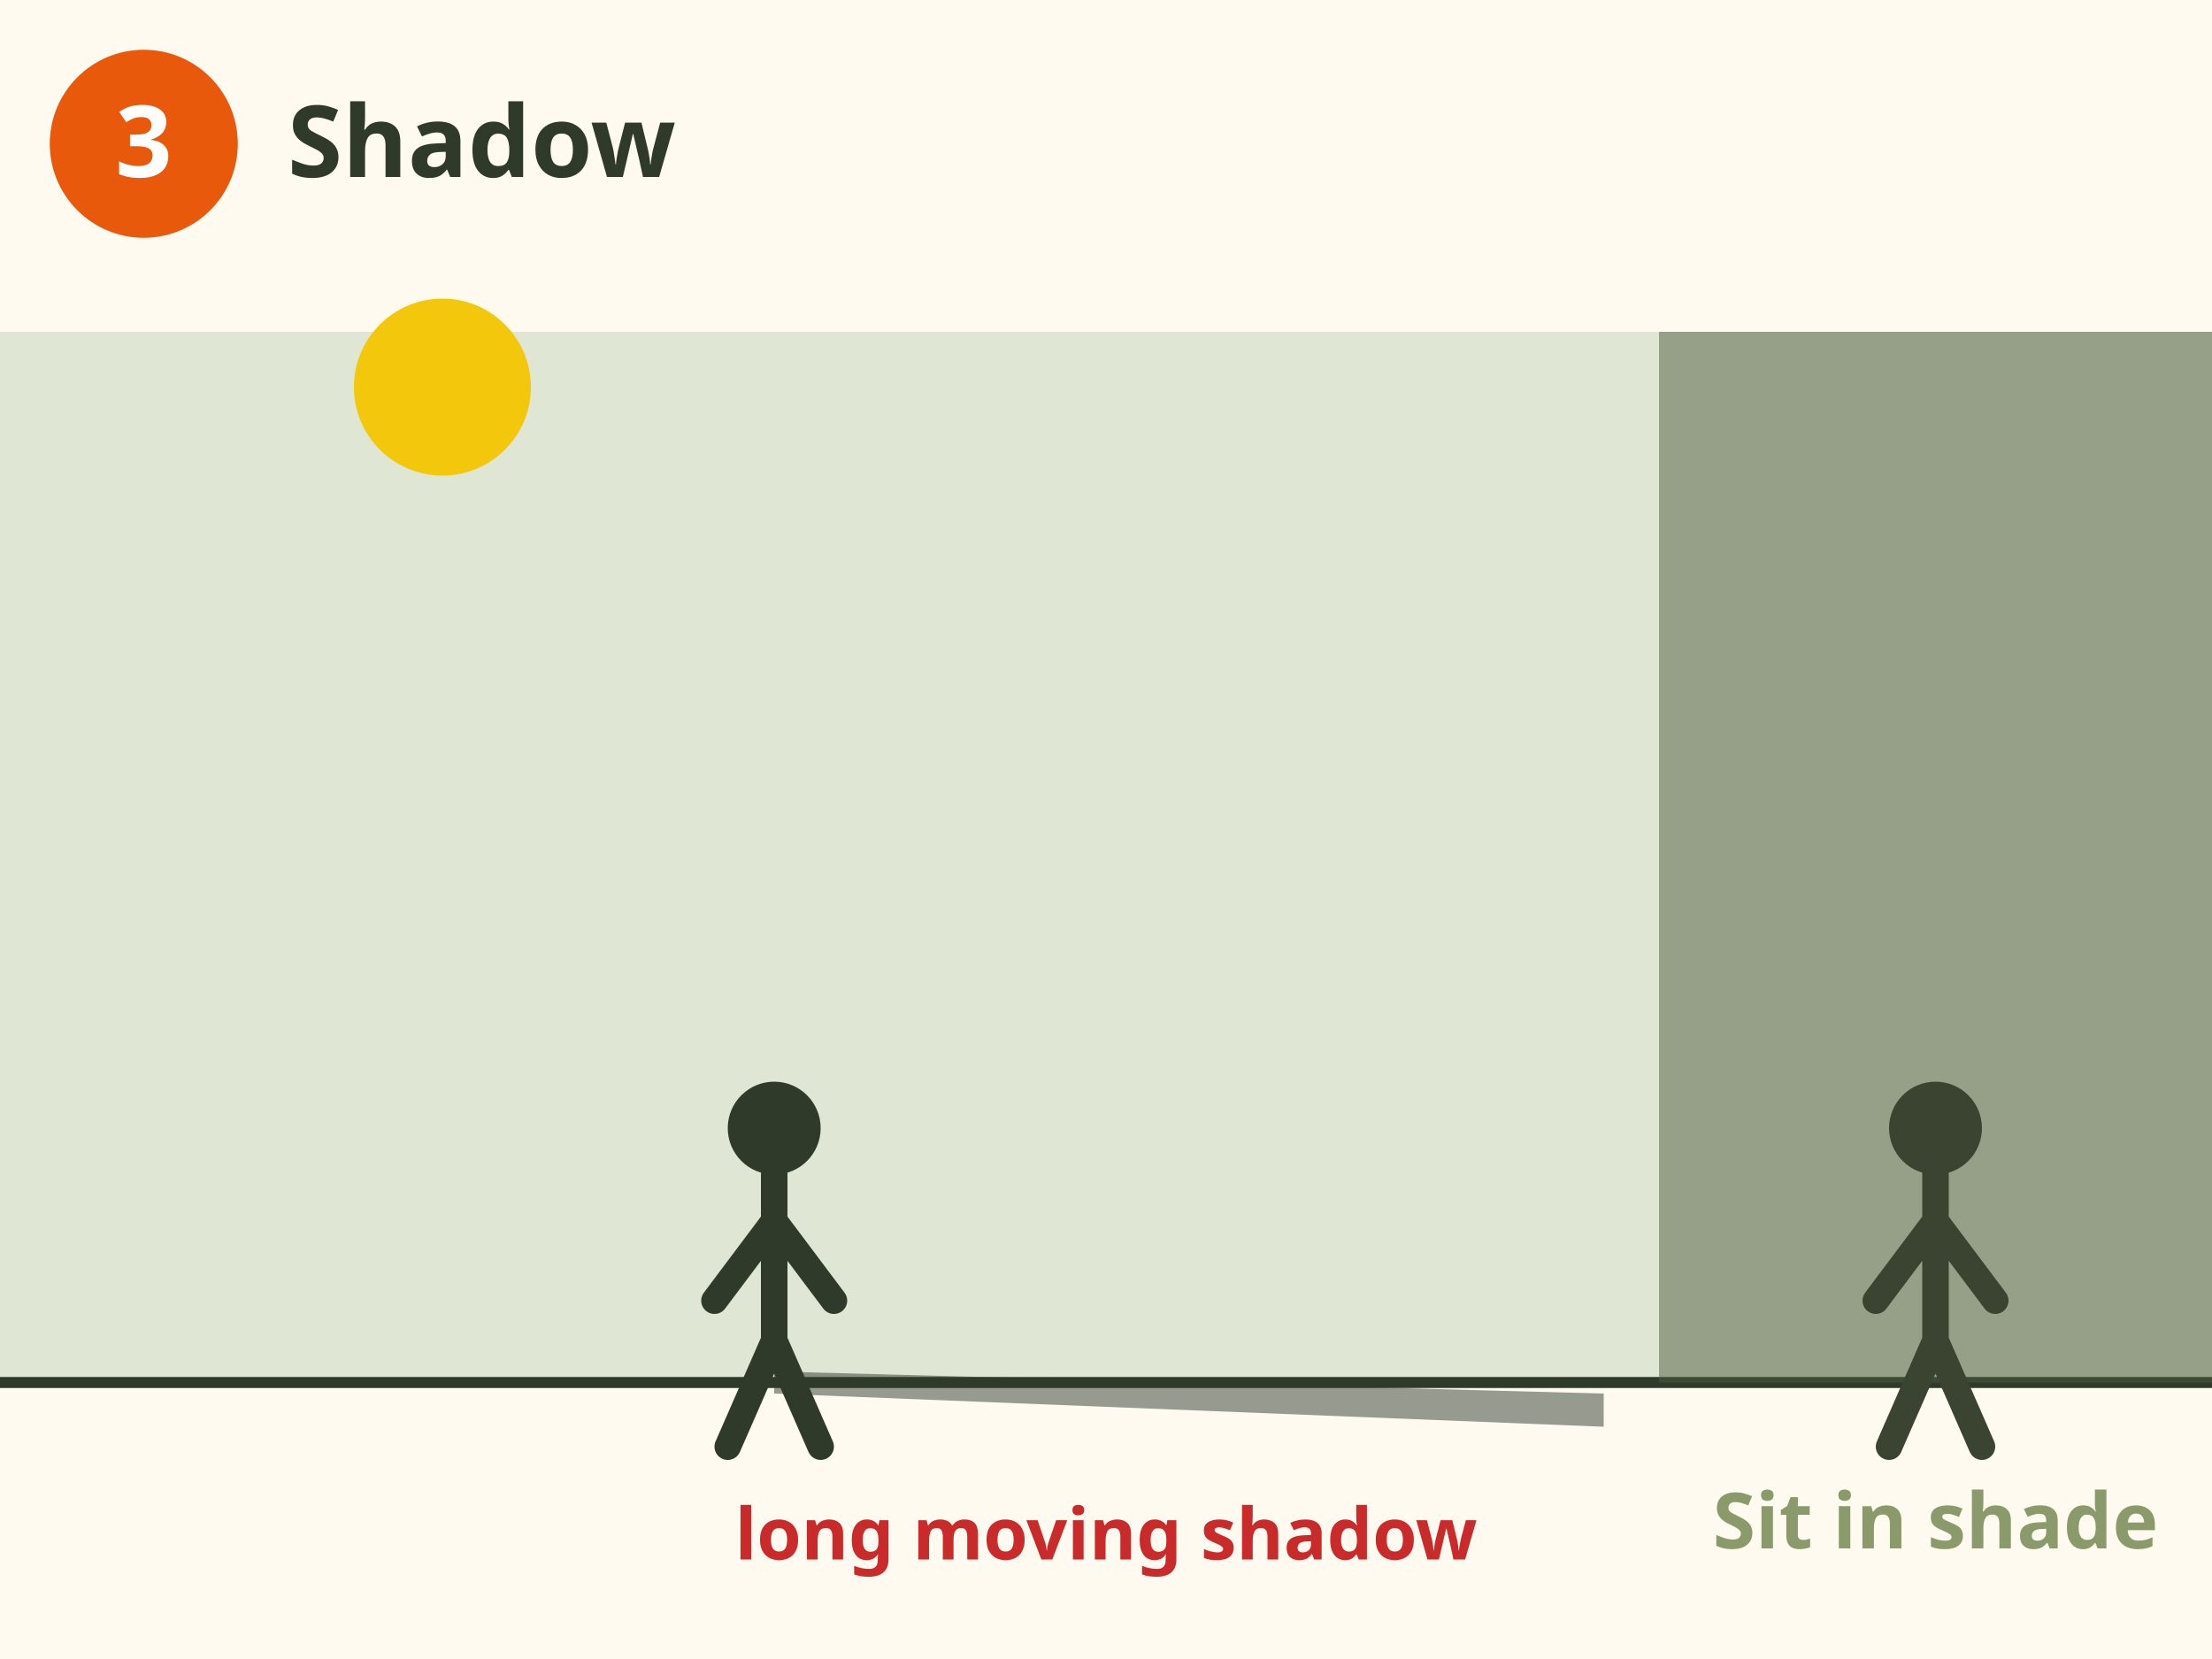
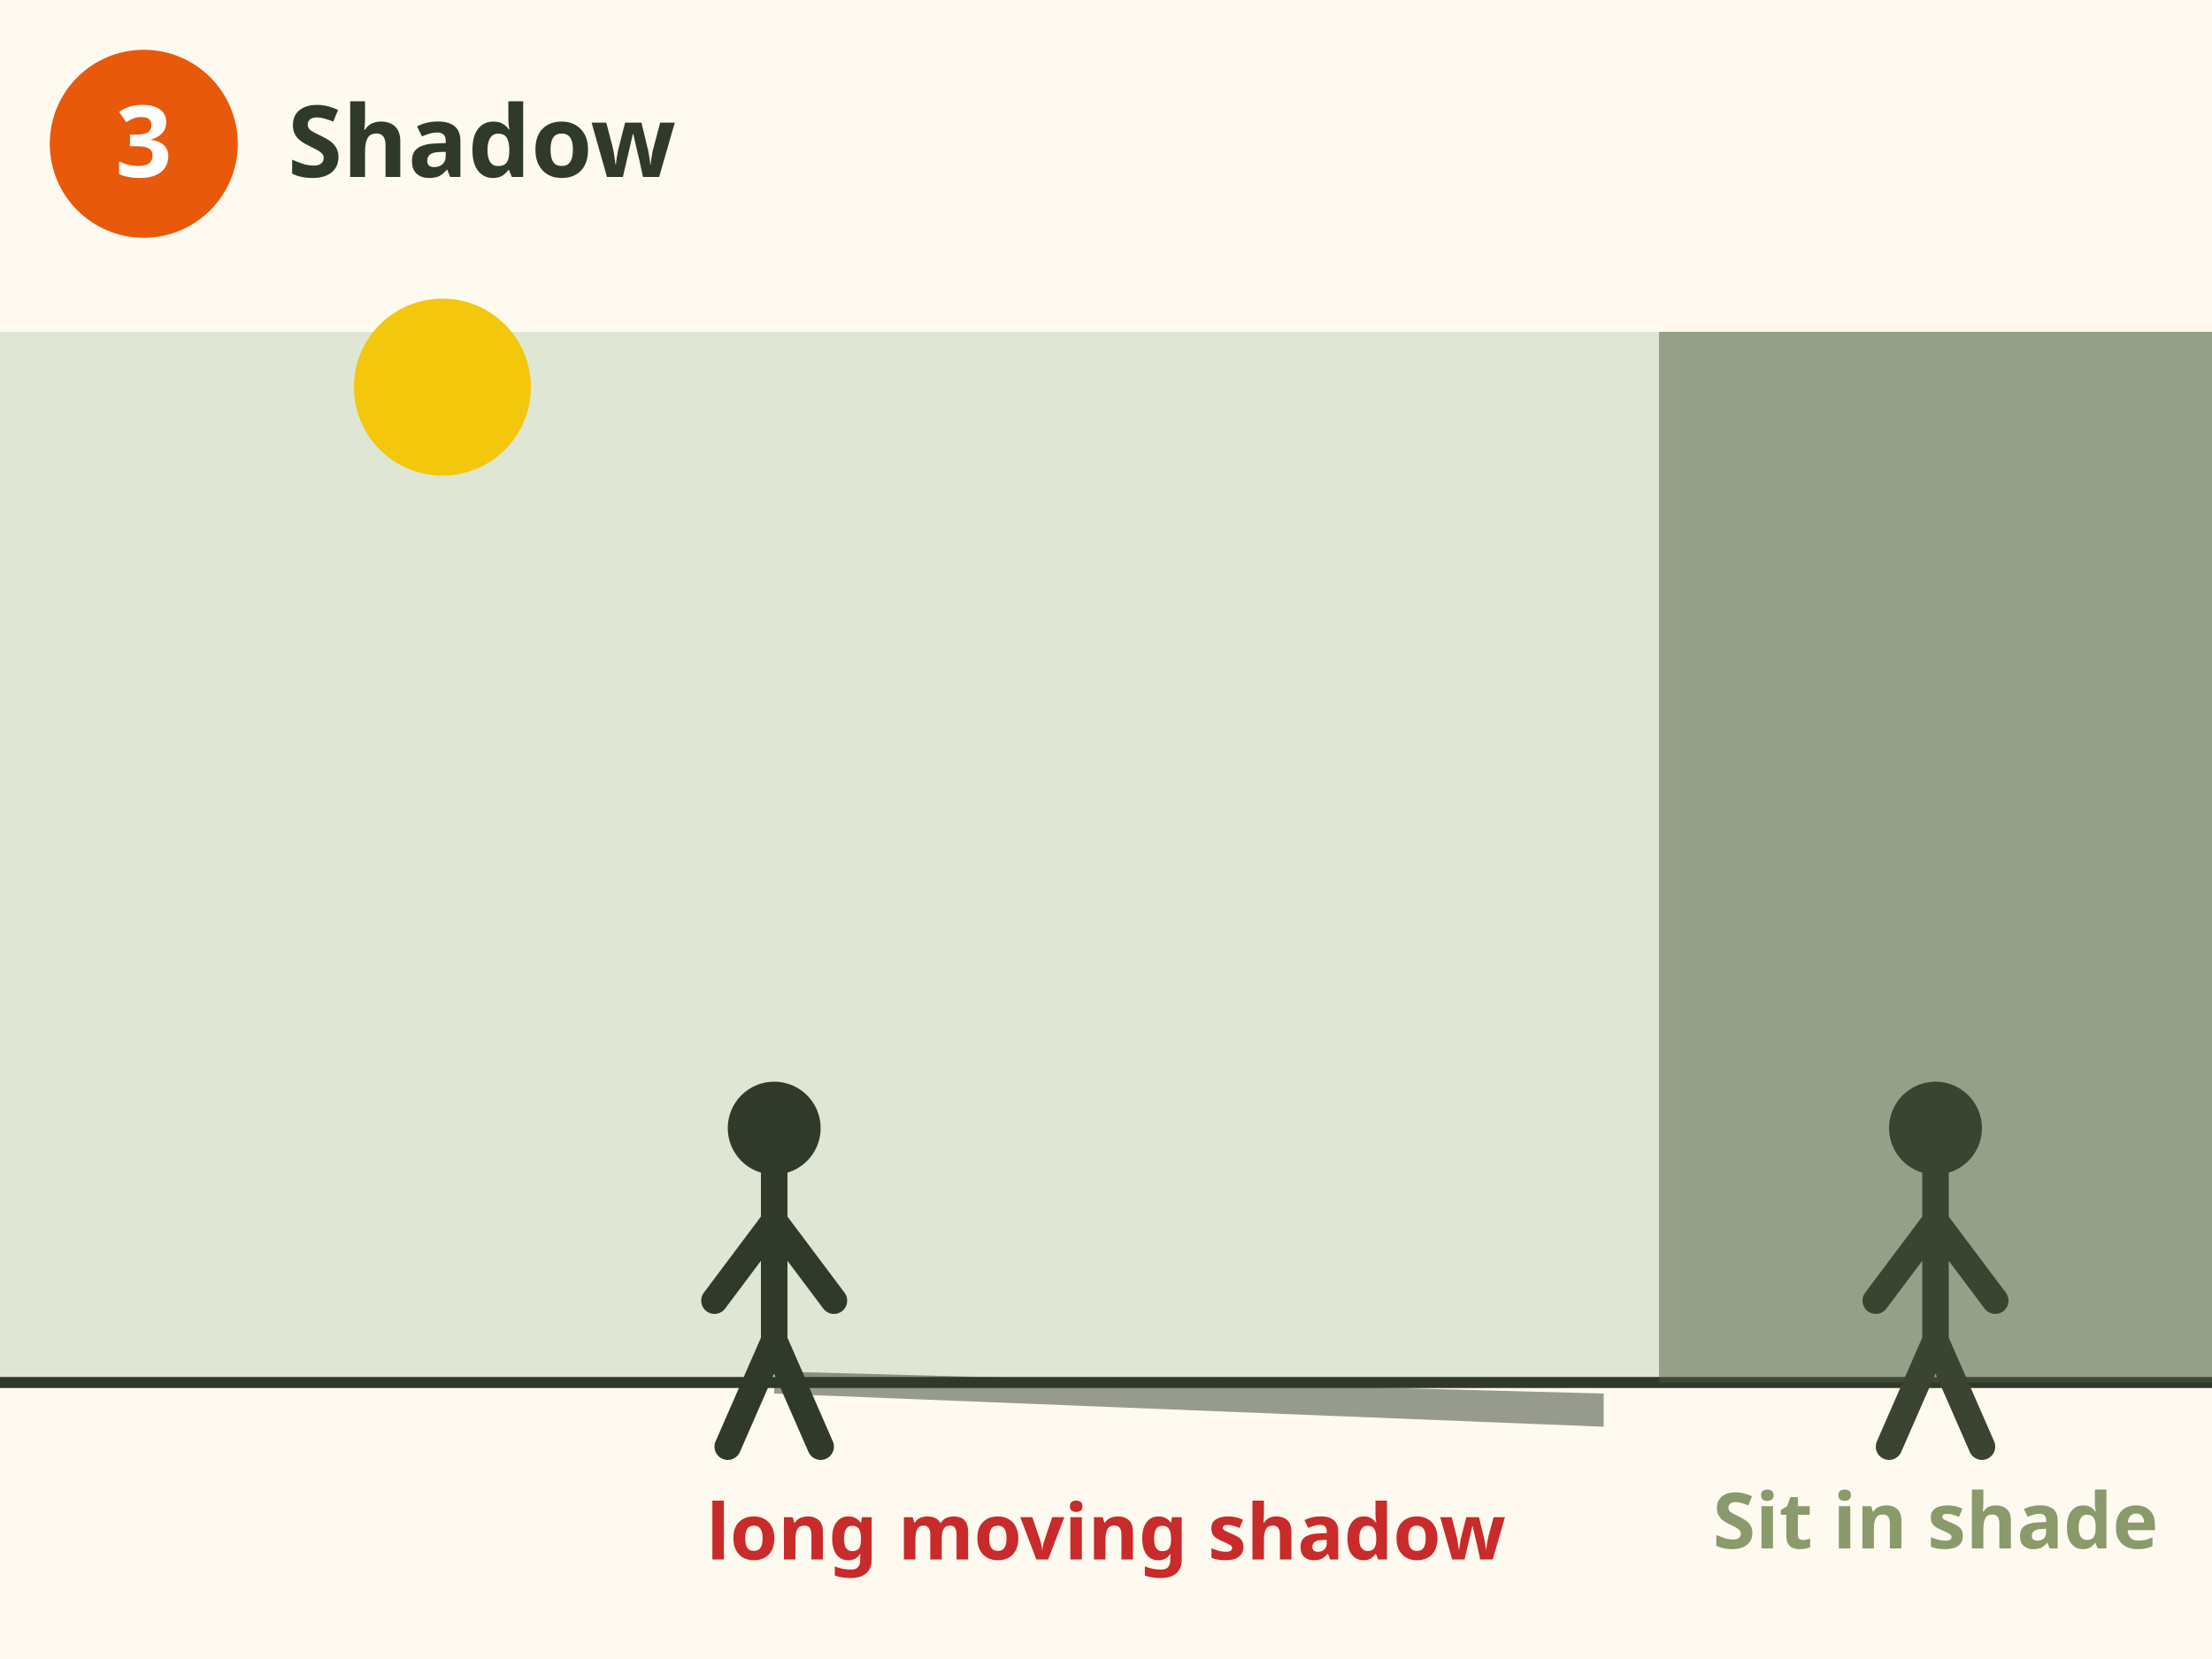
<svg xmlns="http://www.w3.org/2000/svg" viewBox="0 0 400 300" role="img" aria-label="A hunter in low sun throws a long moving shadow across the ground. Another sits inside a shaded timber edge and blends in.">
  <rect x="0" y="0" width="400" height="300" fill="#fffaf0" />
  <circle cx="26" cy="26" r="17" fill="#e8590c" stroke="none" stroke-width="2" />
  <text x="26" y="32" font-family="sans-serif" font-size="18" fill="#fff" text-anchor="middle" font-weight="bold">3</text>
  <text x="52" y="32" font-family="sans-serif" font-size="18" fill="#2f3a2b" text-anchor="start" font-weight="bold">Shadow</text>
  <rect x="0" y="60" width="400" height="190" rx="0" fill="#dfe6d3" stroke="none" stroke-width="2" />
  <path d="M0 250 L400 250" fill="none" stroke="#2f3a2b" stroke-width="2" stroke-linejoin="round" stroke-linecap="round" />
  <circle cx="80" cy="70" r="16" fill="#f2c70c" stroke="none" stroke-width="2" />
  <g transform="translate(140 240) scale(1.2)">
    <circle cx="0" cy="-30" r="7" fill="#2f3a2b" />
    <path d="M0 -23 V2 M0 2 L-7 18 M0 2 L7 18 M0 -16 L-9 -4 M0 -16 L9 -4" stroke="#2f3a2b" stroke-width="4" stroke-linecap="round" fill="none" />
  </g>
  <path d="M140 248 L290 252 L290 258 L140 252 Z" fill="#2f3a2b" opacity=".5" />
-   <text x="200" y="282" font-family="sans-serif" font-size="13" fill="#c92a2a" text-anchor="middle" font-weight="bold">long moving shadow</text>
+   <text x="200" y="282" font-family="sans-serif" font-size="14" fill="#c92a2a" text-anchor="middle" font-weight="bold">long moving shadow</text>
  <rect x="300" y="60" width="100" height="190" rx="0" fill="#4d5a40" stroke="none" stroke-width="0" opacity=".5" />
  <g transform="translate(350 240) scale(1.2)">
    <circle cx="0" cy="-30" r="7" fill="#3a4430" />
    <path d="M0 -23 V2 M0 2 L-7 18 M0 2 L7 18 M0 -16 L-9 -4 M0 -16 L9 -4" stroke="#3a4430" stroke-width="4" stroke-linecap="round" fill="none" />
  </g>
  <text x="350" y="280" font-family="sans-serif" font-size="14" fill="#8a9a6b" text-anchor="middle" font-weight="bold">Sit in shade</text>
  <text x="20" y="290" font-family="sans-serif" font-size="14" fill="#23261f" text-anchor="start" />
</svg>
